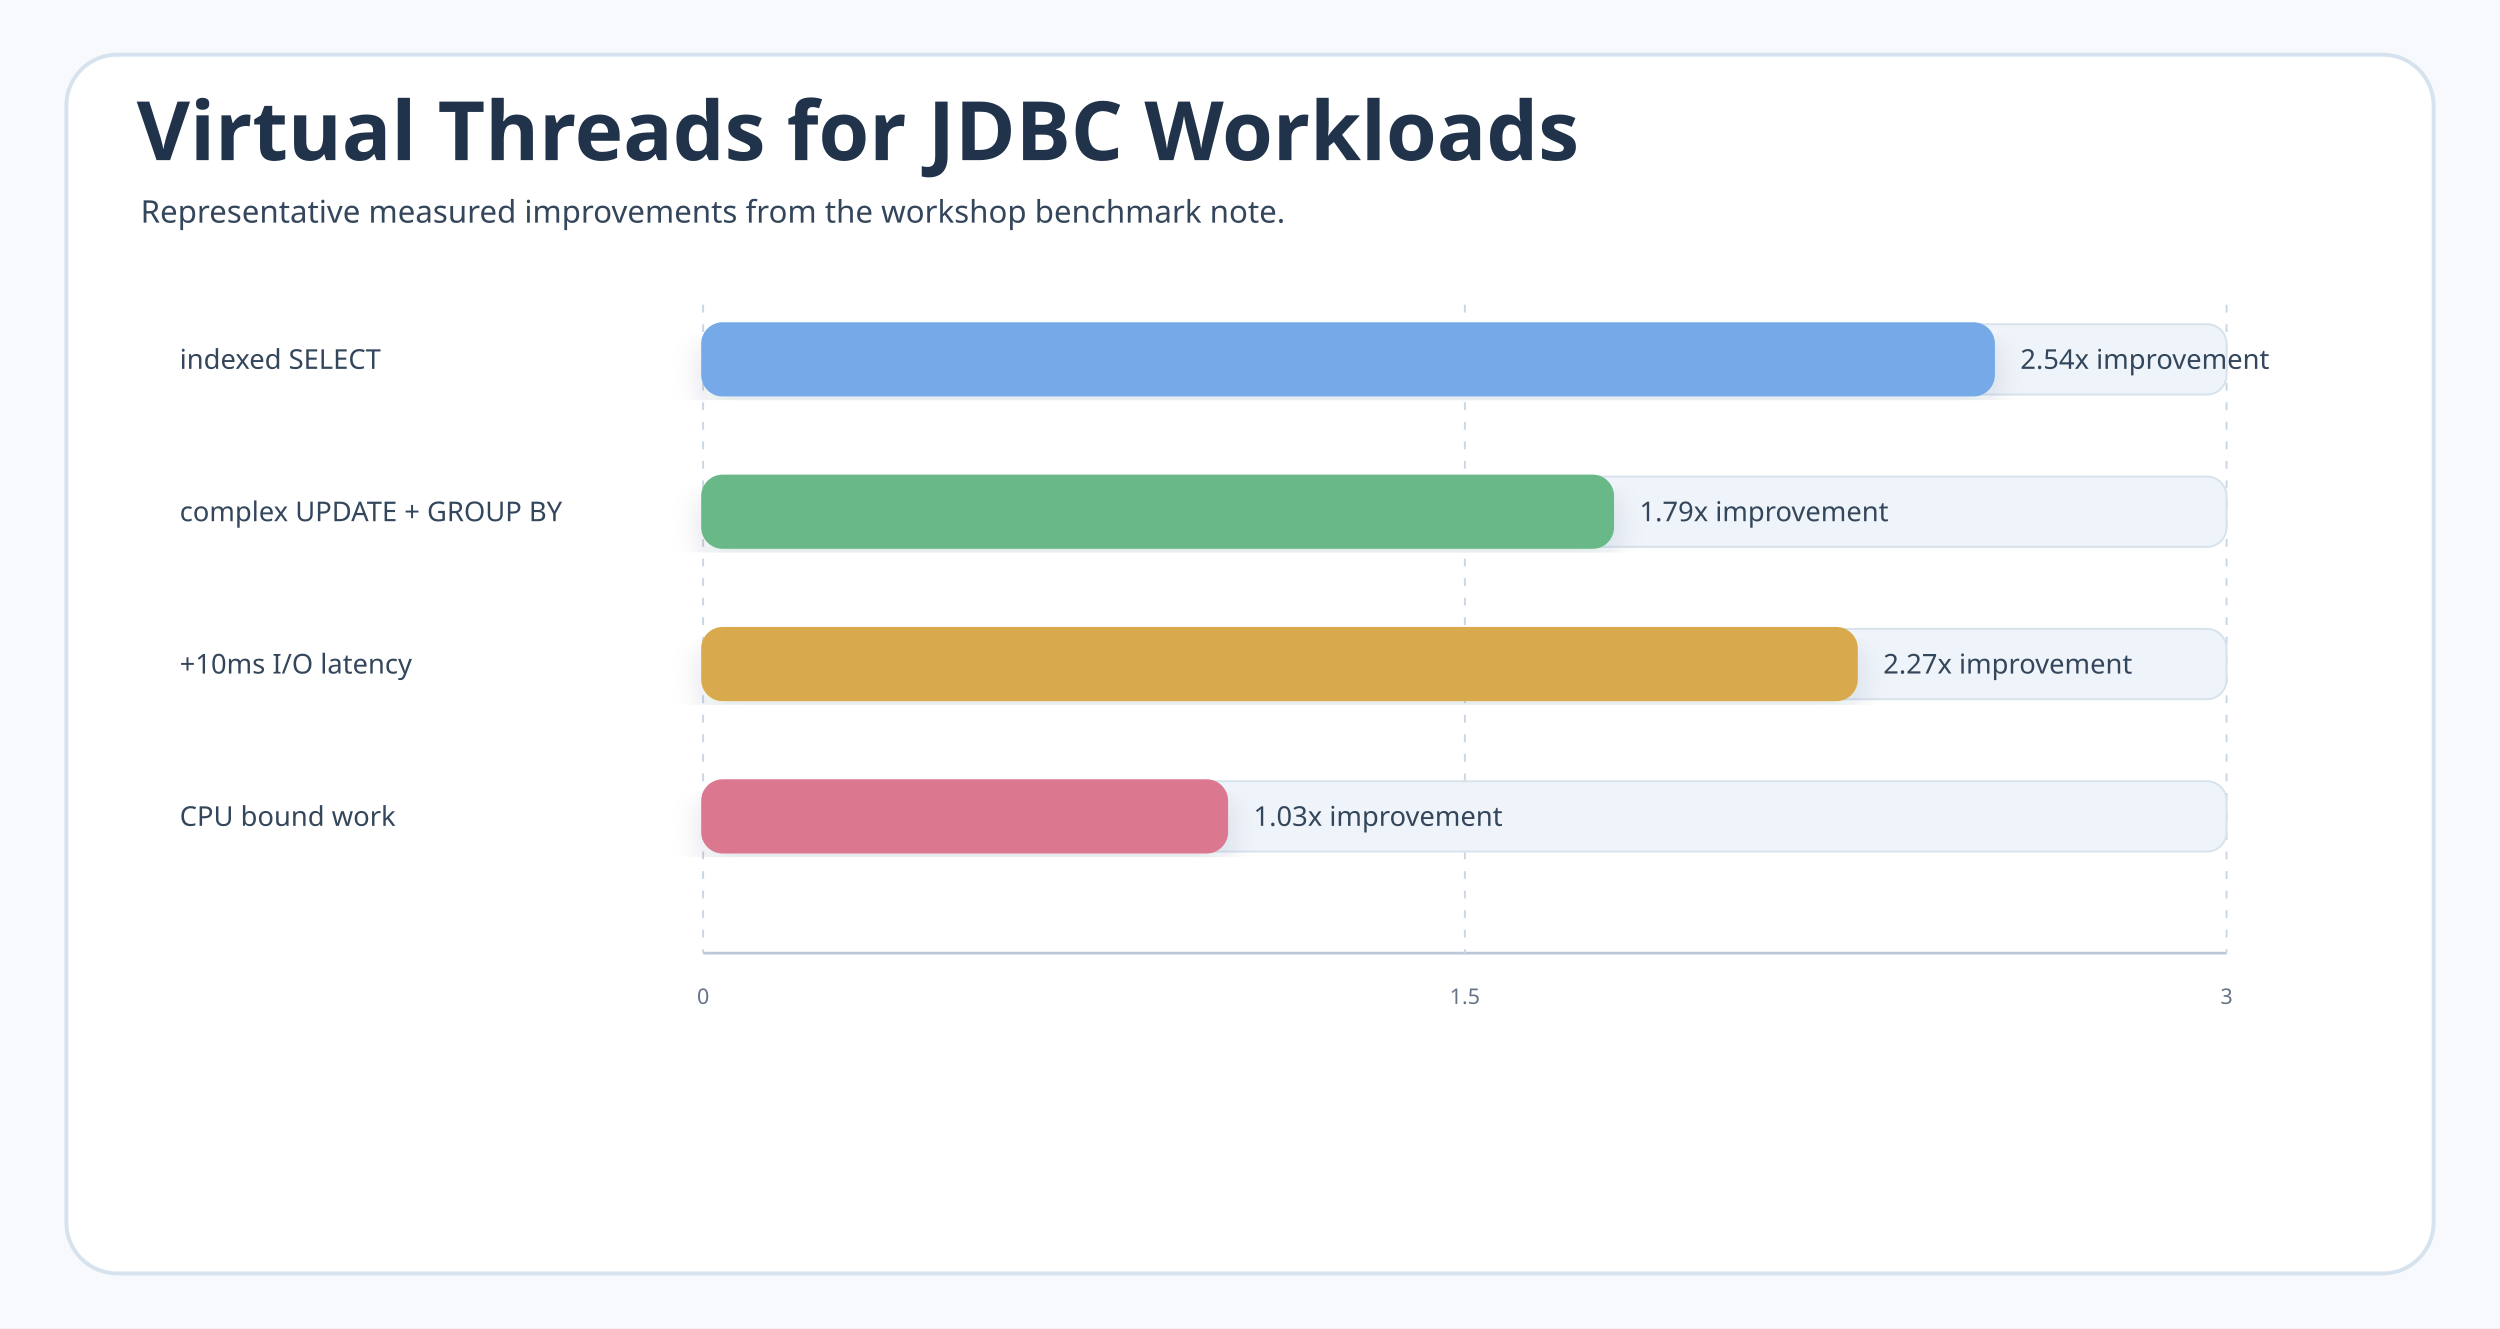
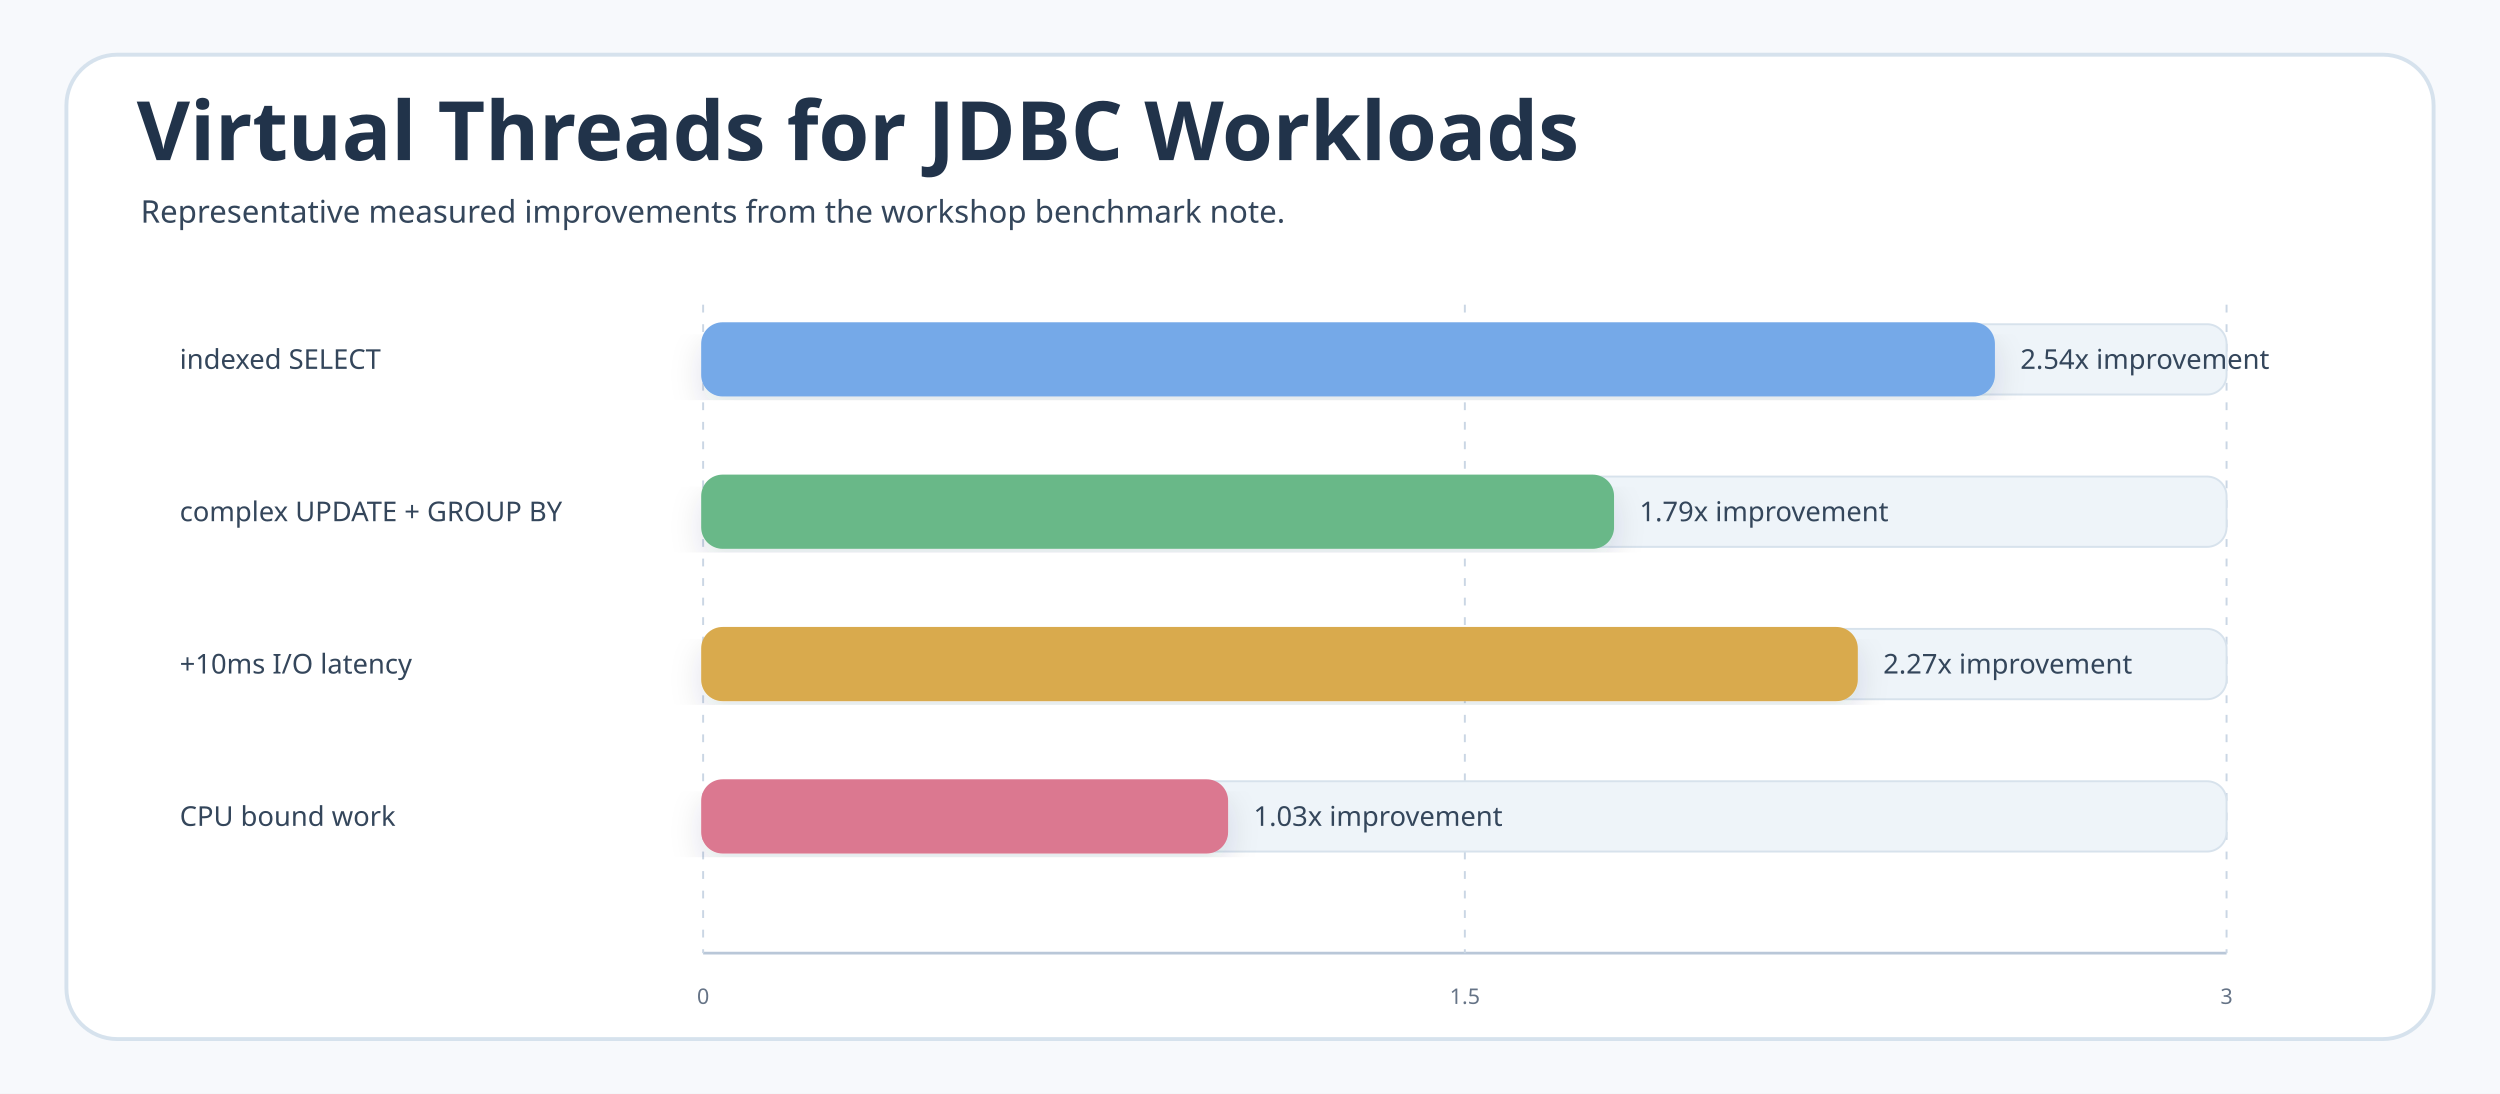
- <svg xmlns="http://www.w3.org/2000/svg" width="1280" height="680" viewBox="0 0 1280 680" role="img">
+ <svg xmlns="http://www.w3.org/2000/svg" width="1280" height="560" viewBox="0 0 1280 560" role="img">
  <defs>
    <filter id="shadow" x="-8%" y="-8%" width="116%" height="116%">
      <feDropShadow dx="0" dy="8" stdDeviation="8" flood-color="#1D3148" flood-opacity="0.12" />
    </filter>
    <marker id="arrow" markerWidth="8" markerHeight="8" refX="7" refY="4" orient="auto" markerUnits="strokeWidth">
      <path d="M 1 1 L 7 4 L 1 7 Z" fill="#4D6F9F" />
    </marker>
    <style>
    .bg{fill:#F7F9FC}.frame{fill:#FFFFFF;stroke:#D6E2ED;stroke-width:2}
    .title{font-family:"Architects Daughter";font-size:42px;fill:#21334A;font-weight:700}
    .subtitle,.body,.small,.tiny,.axisLabel{font-family:"Comic Mono";fill:#34465B}
    .subtitle{font-size:16px}.body{font-size:14px}.small{font-size:12px;fill:#657386}.tiny{font-size:11px;fill:#657386}
    .label{font-family:"Architects Daughter";font-size:23px;fill:#21334A;font-weight:700}
    .card{filter:url(#shadow);stroke-width:2}.line{fill:none;stroke:#4D6F9F;stroke-width:2.8;marker-end:url(#arrow);stroke-linecap:round;stroke-linejoin:round}
    .axis{stroke:#B9C7D8;stroke-width:1.4}.grid{stroke:#CAD6E4;stroke-width:1;stroke-dasharray:4 6}
  </style>
  </defs>
-   <rect class="bg" width="1280" height="680" />
-   <rect class="frame" x="34" y="28" width="1212" height="624" rx="26" />
+   <rect class="bg" width="1280" height="560" />
+   <rect class="frame" x="34" y="28" width="1212" height="504" rx="26" />
  <text class="title" x="70" y="82">Virtual Threads for JDBC Workloads</text>
  <text class="subtitle" x="72" y="114">Representative measured improvements from the workshop benchmark note.</text>
  <g>
    <line class="axis" x1="360" y1="488" x2="1140" y2="488" />
    <line class="grid" x1="360" y1="156" x2="360" y2="488" />
    <line class="grid" x1="750" y1="156" x2="750" y2="488" />
    <line class="grid" x1="1140" y1="156" x2="1140" y2="488" />
    <text class="body" x="92" y="184" dominant-baseline="middle">indexed SELECT</text>
    <rect x="360" y="166" width="780" height="36" rx="10" fill="#EEF4F9" stroke="#D7E2EC" />
    <rect class="card" x="360" y="166" width="660.4" height="36" rx="10" fill="#75A9E8" stroke="#75A9E8" />
    <text class="body" x="1034.4" y="184" dominant-baseline="middle">2.54x improvement</text>
    <text class="body" x="92" y="262" dominant-baseline="middle">complex UPDATE + GROUP BY</text>
    <rect x="360" y="244" width="780" height="36" rx="10" fill="#EEF4F9" stroke="#D7E2EC" />
    <rect class="card" x="360" y="244" width="465.4" height="36" rx="10" fill="#69B888" stroke="#69B888" />
    <text class="body" x="839.4" y="262" dominant-baseline="middle">1.79x improvement</text>
    <text class="body" x="92" y="340" dominant-baseline="middle">+10ms I/O latency</text>
    <rect x="360" y="322" width="780" height="36" rx="10" fill="#EEF4F9" stroke="#D7E2EC" />
    <rect class="card" x="360" y="322" width="590.2" height="36" rx="10" fill="#D9AA4D" stroke="#D9AA4D" />
    <text class="body" x="964.2" y="340" dominant-baseline="middle">2.27x improvement</text>
    <text class="body" x="92" y="418" dominant-baseline="middle">CPU bound work</text>
    <rect x="360" y="400" width="780" height="36" rx="10" fill="#EEF4F9" stroke="#D7E2EC" />
    <rect class="card" x="360" y="400" width="267.8" height="36" rx="10" fill="#DB7890" stroke="#DB7890" />
    <text class="body" x="641.8" y="418" dominant-baseline="middle">1.03x improvement</text>
    <text class="tiny" x="360" y="514" text-anchor="middle">0</text>
    <text class="tiny" x="750" y="514" text-anchor="middle">1.5</text>
    <text class="tiny" x="1140" y="514" text-anchor="middle">3</text>
  </g>
</svg>
